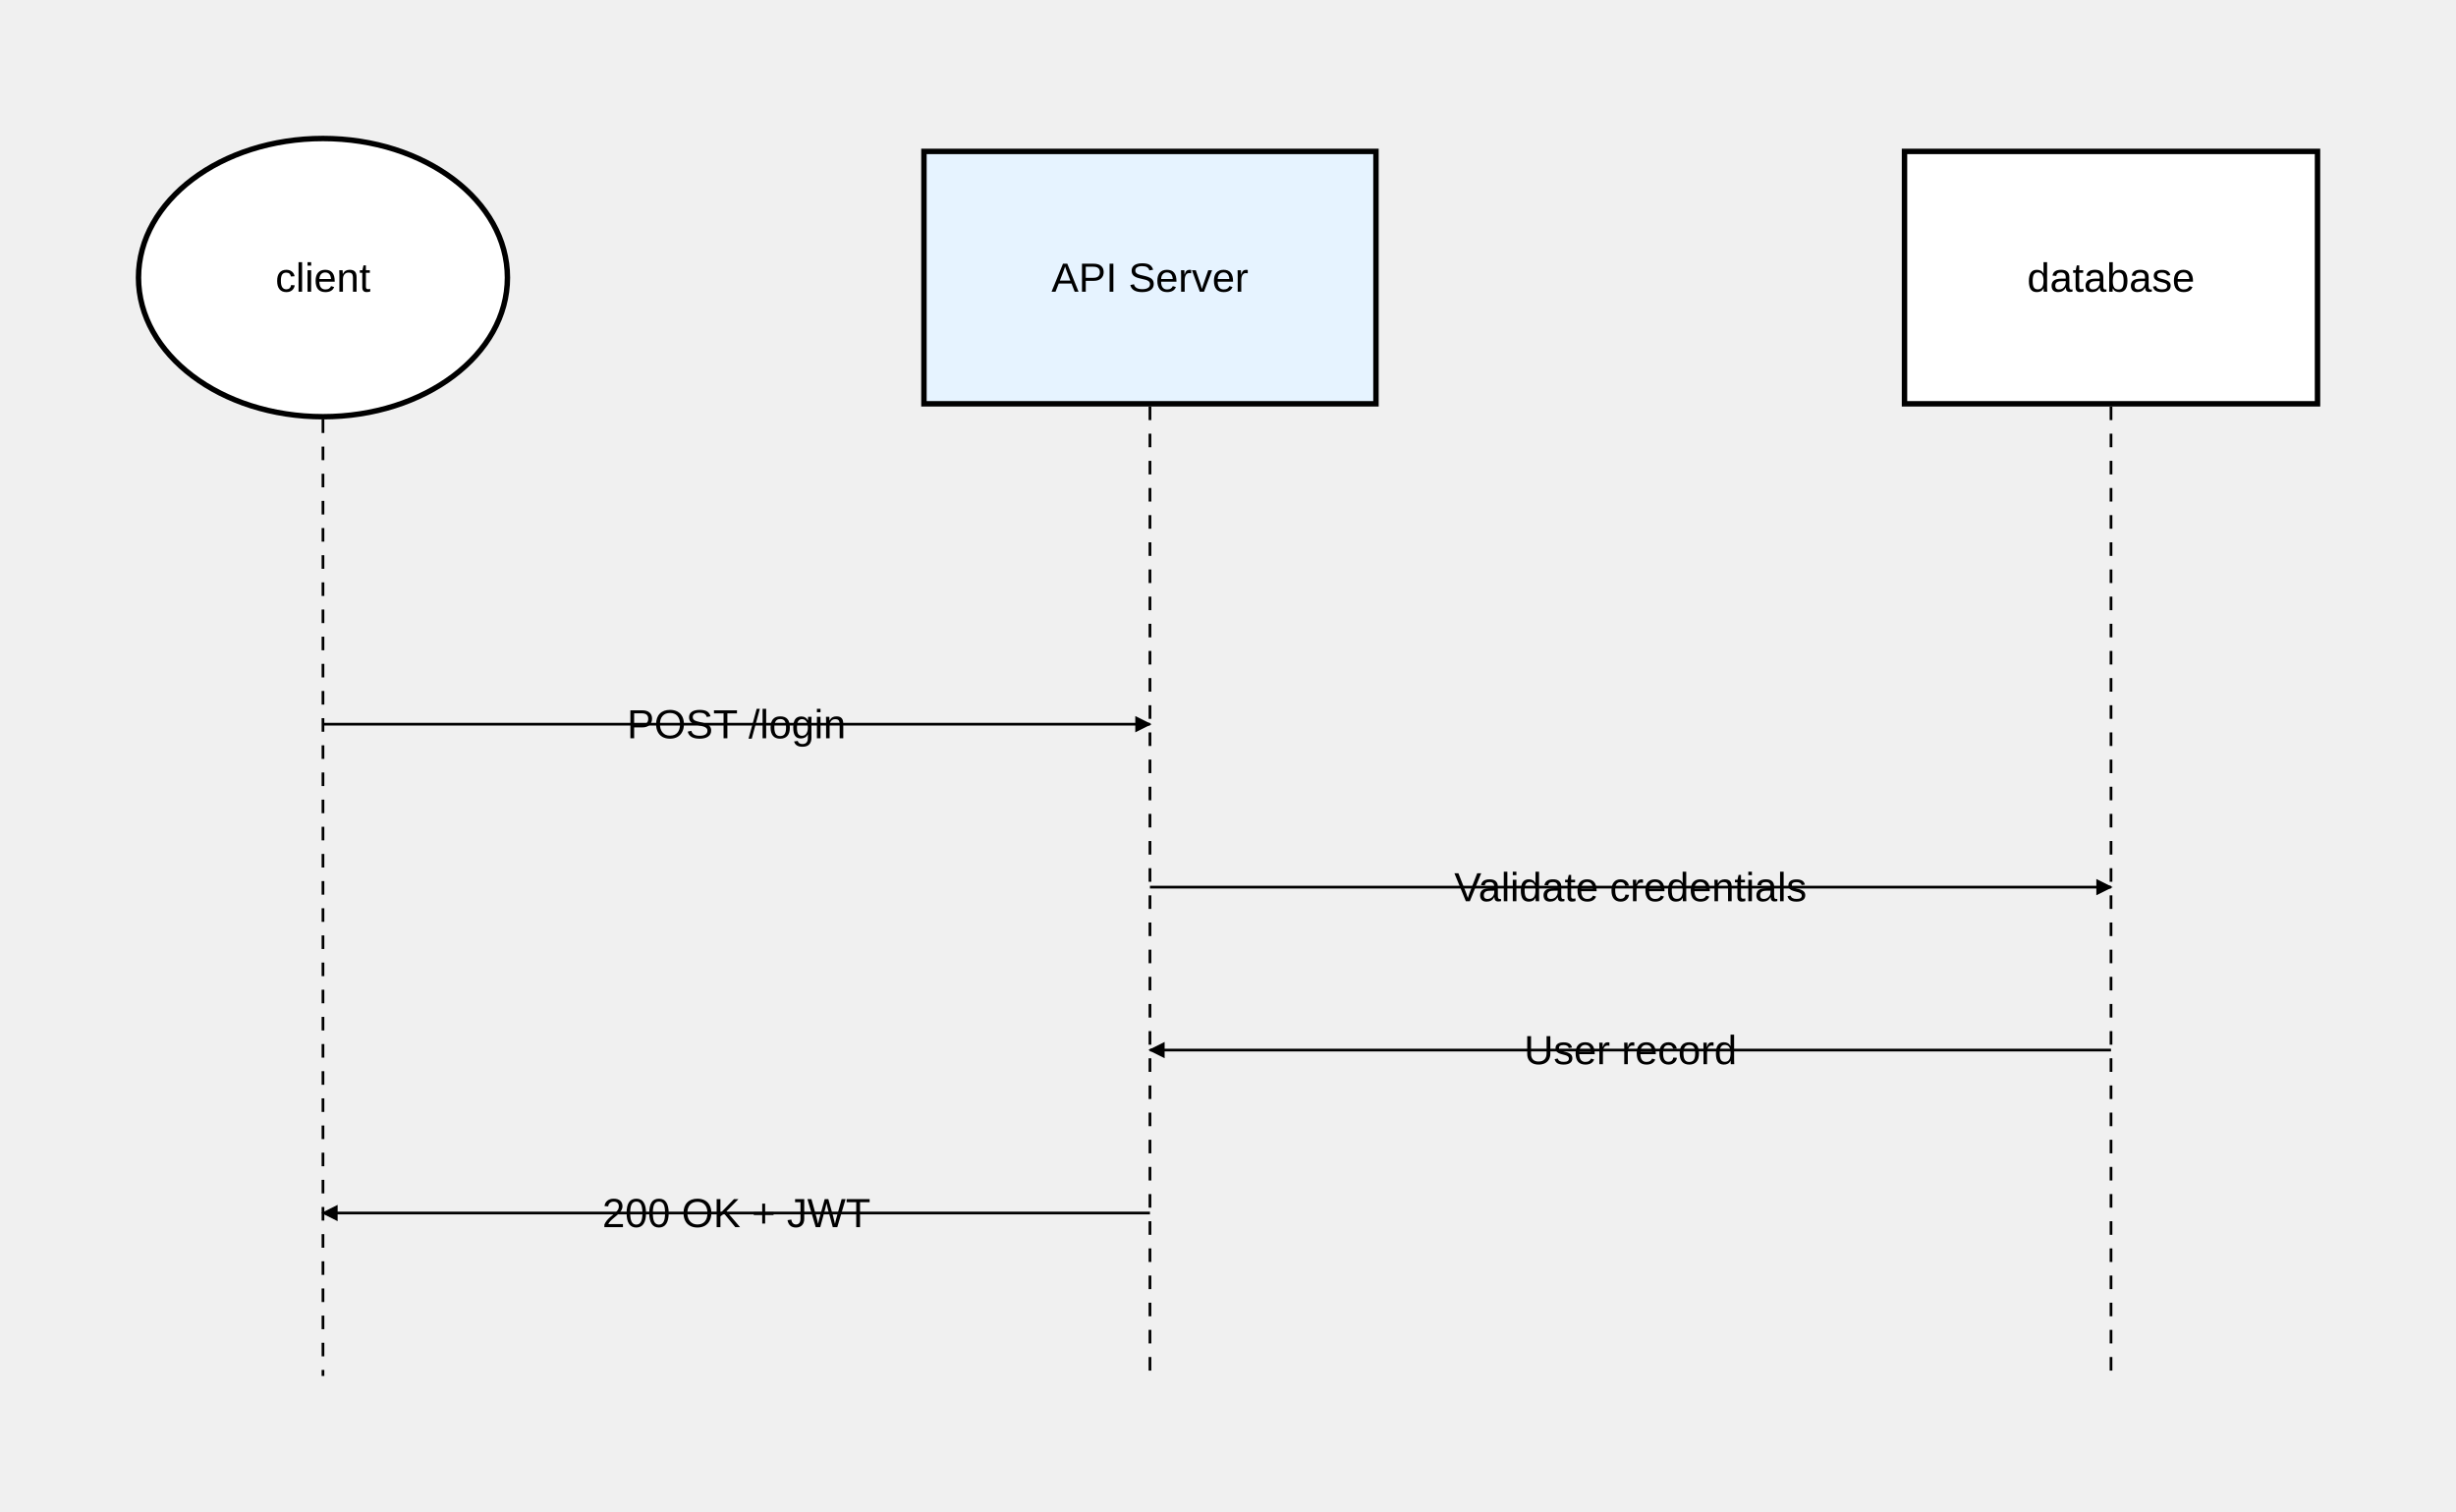
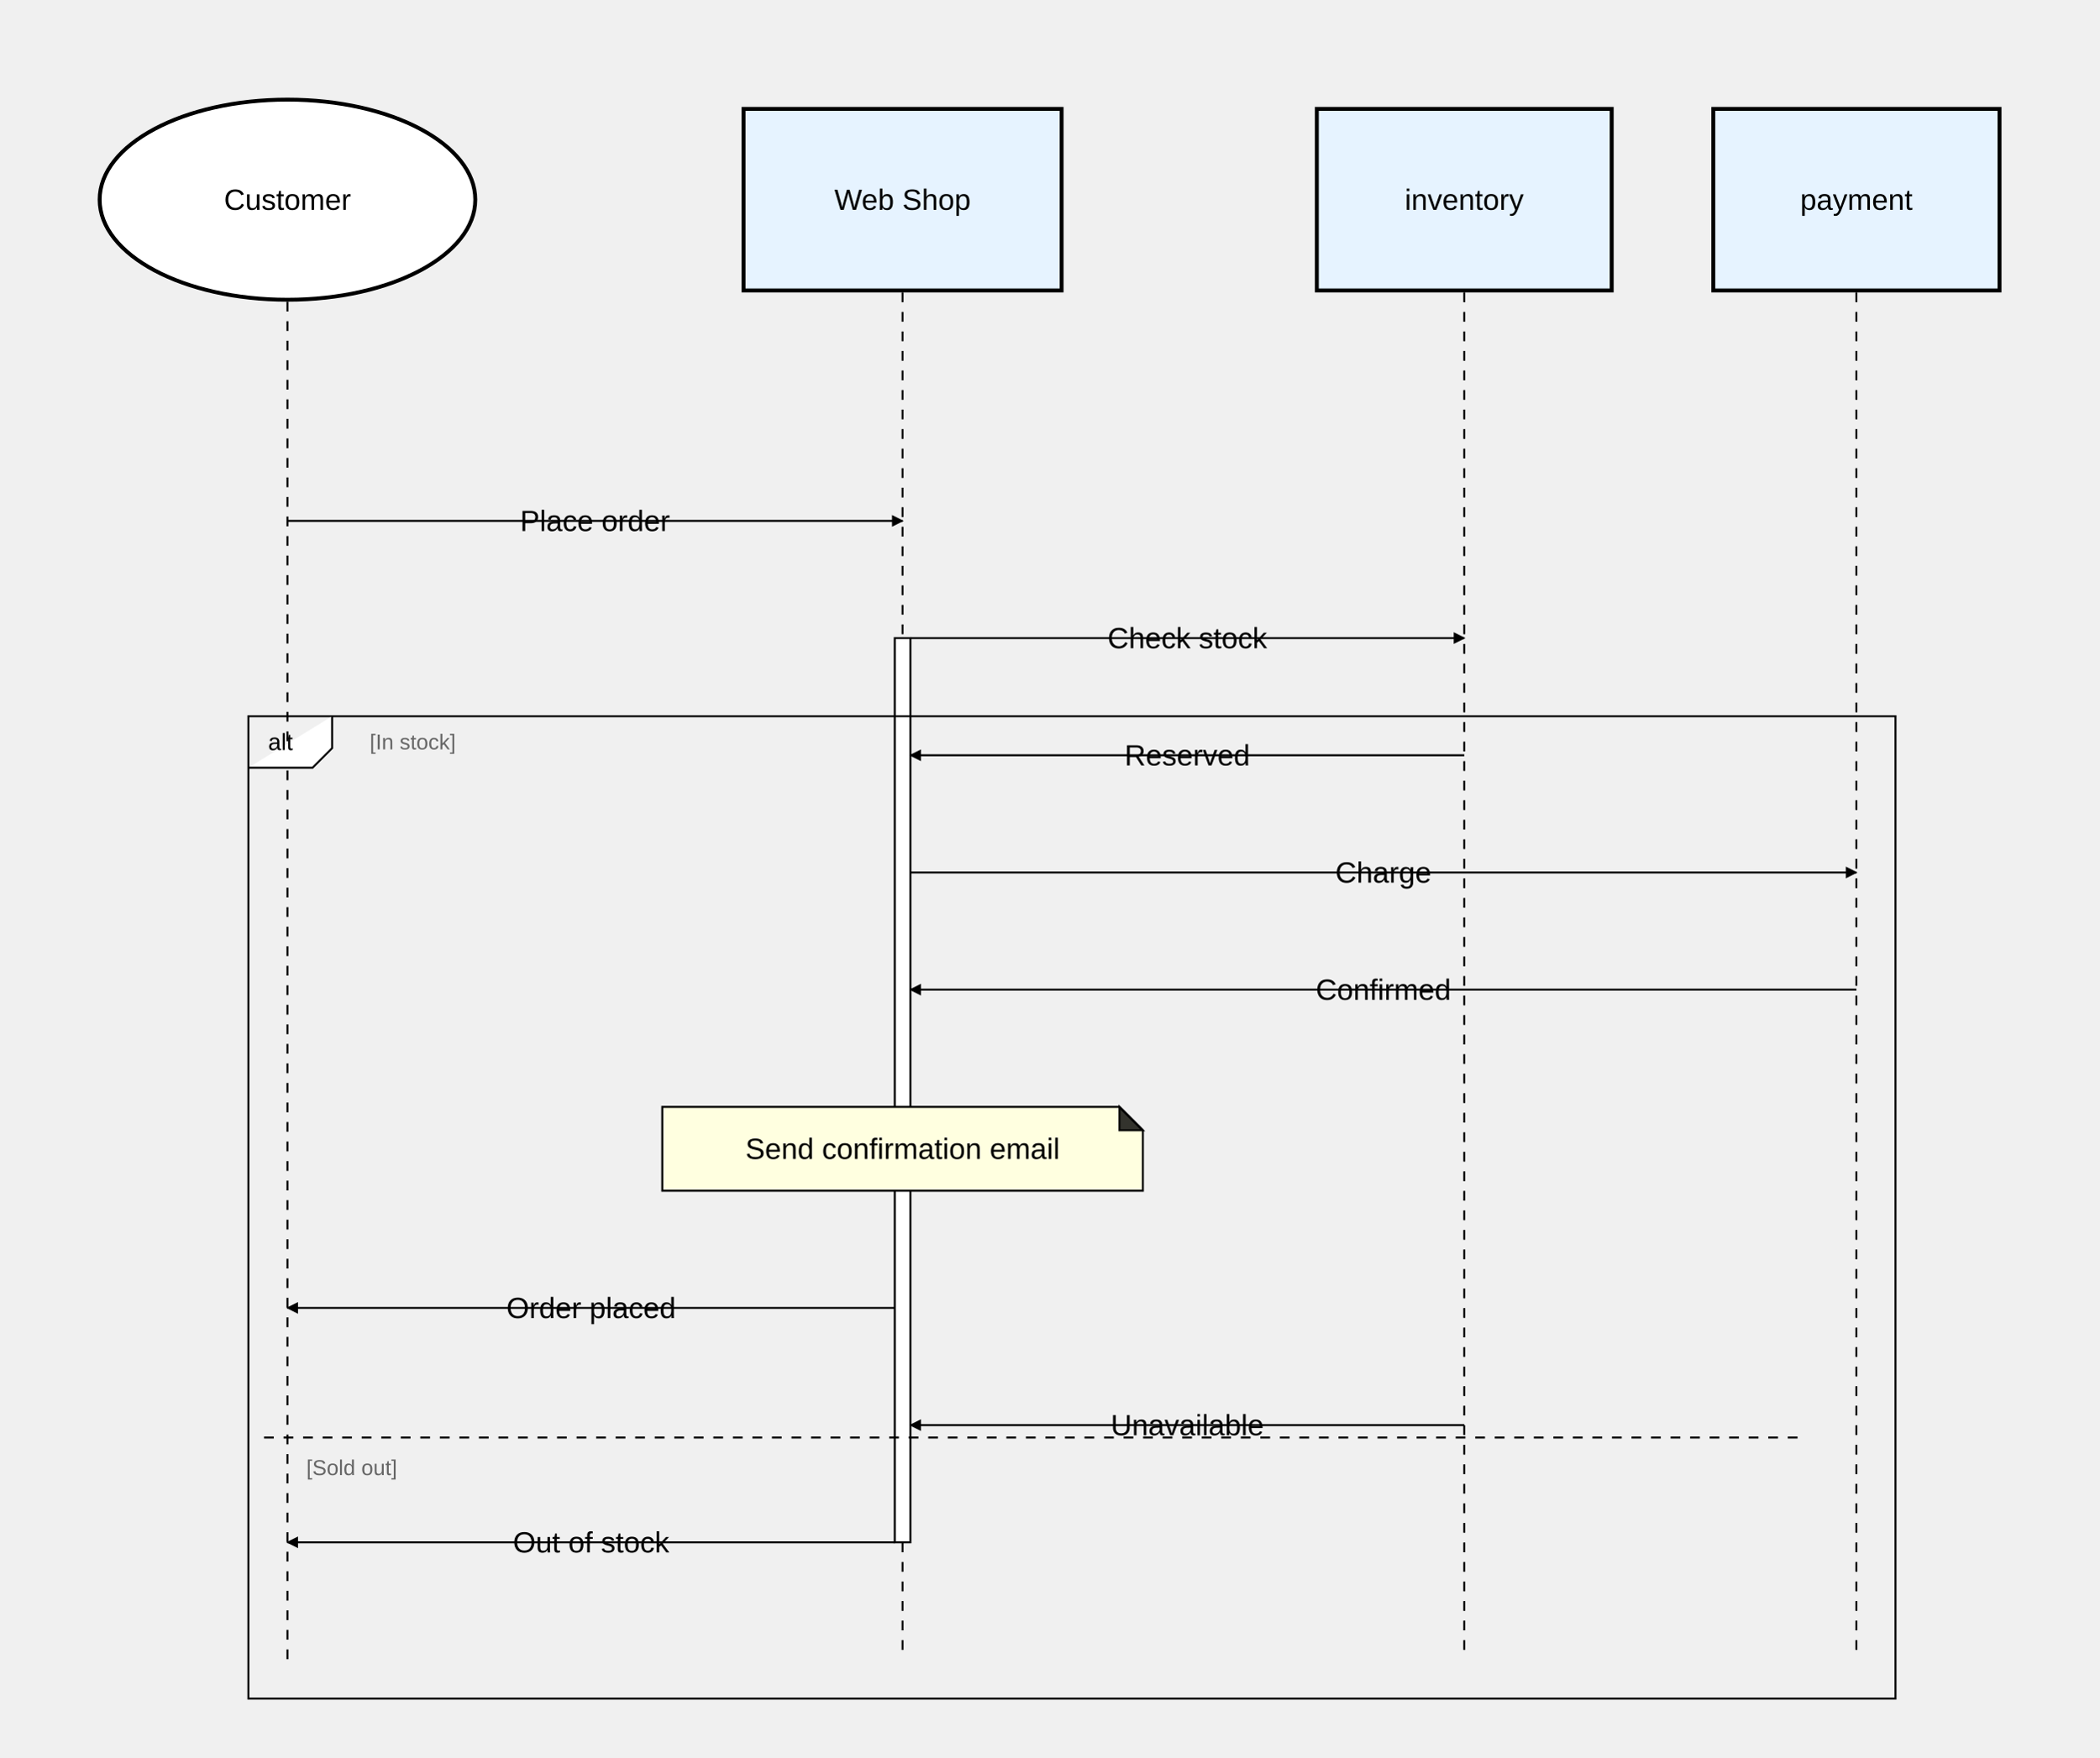
- <svg xmlns="http://www.w3.org/2000/svg" height="556.668" viewBox="0 0 904.424 556.668" width="904.424">
+ <svg xmlns="http://www.w3.org/2000/svg" height="899.611" viewBox="0 0 1074.532 899.611" width="1074.532">
  <defs>
    <marker id="arrow-right-black" markerHeight="6" markerWidth="6" orient="auto" refX="9" refY="5" viewBox="0 0 10 10">
      <path d="M 0 0 L 10 5 L 0 10 z" fill="black" fill-opacity="1" />
    </marker>
  </defs>
  <g transform="translate(50, 42.2228)">
    <g>
      <g>
        <g data-layer="lifeline">
-           <line fill-opacity="1" stroke="black" stroke-dasharray="5,5" stroke-linecap="butt" stroke-linejoin="miter" stroke-opacity="1" stroke-width="1" x1="68.932" x2="68.932" y1="112.223" y2="464.446" />
-           <line fill-opacity="1" stroke="black" stroke-dasharray="5,5" stroke-linecap="butt" stroke-linejoin="miter" stroke-opacity="1" stroke-width="1" x1="373.472" x2="373.472" y1="107.471" y2="464.446" />
-           <line fill-opacity="1" stroke="black" stroke-dasharray="5,5" stroke-linecap="butt" stroke-linejoin="miter" stroke-opacity="1" stroke-width="1" x1="727.379" x2="727.379" y1="107.471" y2="464.446" />
+           <line fill-opacity="1" stroke="black" stroke-dasharray="5,5" stroke-linecap="butt" stroke-linejoin="miter" stroke-opacity="1" stroke-width="1" x1="699.54" x2="699.54" y1="107.471" y2="807.388" />
+           <line fill-opacity="1" stroke="black" stroke-dasharray="5,5" stroke-linecap="butt" stroke-linejoin="miter" stroke-opacity="1" stroke-width="1" x1="412.014" x2="412.014" y1="107.471" y2="807.388" />
+           <line fill-opacity="1" stroke="black" stroke-dasharray="5,5" stroke-linecap="butt" stroke-linejoin="miter" stroke-opacity="1" stroke-width="1" x1="97.145" x2="97.145" y1="112.223" y2="807.388" />
+           <line fill-opacity="1" stroke="black" stroke-dasharray="5,5" stroke-linecap="butt" stroke-linejoin="miter" stroke-opacity="1" stroke-width="1" x1="900.273" x2="900.273" y1="107.471" y2="807.388" />
        </g>
        <g data-layer="content">
-           <ellipse cx="68.932" cy="60" fill="white" rx="67.932" ry="51.223" stroke="black" stroke-linecap="butt" stroke-linejoin="miter" stroke-opacity="1" stroke-width="2" />
-           <rect fill="rgb(230, 243, 255)" fill-opacity="1" height="92.943" rx="0" stroke="black" stroke-linecap="butt" stroke-linejoin="miter" stroke-opacity="1" stroke-width="2" width="166.457" x="290.243" y="13.529" />
-           <rect fill="white" height="92.943" rx="0" stroke="black" stroke-linecap="butt" stroke-linejoin="miter" stroke-opacity="1" stroke-width="2" width="152.089" x="651.335" y="13.529" />
+           <rect fill="rgb(230, 243, 255)" fill-opacity="1" height="92.943" rx="0" stroke="black" stroke-linecap="butt" stroke-linejoin="miter" stroke-opacity="1" stroke-width="2" width="150.949" x="624.065" y="13.529" />
+           <rect fill="rgb(230, 243, 255)" fill-opacity="1" height="92.943" rx="0" stroke="black" stroke-linecap="butt" stroke-linejoin="miter" stroke-opacity="1" stroke-width="2" width="162.795" x="330.617" y="13.529" />
+           <ellipse cx="97.145" cy="60" fill="white" rx="96.145" ry="51.223" stroke="black" stroke-linecap="butt" stroke-linejoin="miter" stroke-opacity="1" stroke-width="2" />
+           <rect fill="rgb(230, 243, 255)" fill-opacity="1" height="92.943" rx="0" stroke="black" stroke-linecap="butt" stroke-linejoin="miter" stroke-opacity="1" stroke-width="2" width="146.517" x="827.015" y="13.529" />
+         </g>
+         <g data-layer="activation">
+           <rect fill="white" fill-opacity="1" height="462.942" stroke="black" stroke-linecap="butt" stroke-linejoin="miter" stroke-opacity="1" stroke-width="1" width="8" x="408.014" y="284.446" />
+         </g>
+         <g data-layer="fragment">
+           <rect fill="none" height="502.942" stroke="black" stroke-linecap="butt" stroke-linejoin="miter" stroke-opacity="1" stroke-width="1" width="843.128" x="77.145" y="324.446" />
+           <path d="M 120.002 324.446 L 120.002 340.8 L 110.002 350.8 L 77.145 350.8" fill="white" fill-opacity="1" stroke="black" stroke-linecap="butt" stroke-linejoin="miter" stroke-opacity="1" stroke-width="1" />
+           <line stroke="black" stroke-dasharray="5,5" stroke-linecap="butt" stroke-linejoin="miter" stroke-opacity="1" stroke-width="1" x1="85.145" x2="872.273" y1="693.742" y2="693.742" />
+         </g>
+         <g data-layer="note">
+           <path d="M 289.007 524.446 L 523.022 524.446 L 535.022 536.446 L 535.022 567.388 L 289.007 567.388 L 289.007 524.446 Z" fill="lightyellow" fill-opacity="1" stroke="black" stroke-linecap="butt" stroke-linejoin="miter" stroke-opacity="1" stroke-width="1" />
+           <path d="M 523.022 524.446 L 535.022 536.446 L 523.022 536.446 Z" fill="color(srgb 1 1 0.878 / 0.8)" fill-opacity="0.8" stroke="black" stroke-linecap="butt" stroke-linejoin="miter" stroke-opacity="1" stroke-width="1" />
+           <path d="M 523.022 524.446 L 535.022 536.446" fill="none" stroke="black" stroke-linecap="butt" stroke-linejoin="miter" stroke-opacity="1" stroke-width="1" />
        </g>
        <g data-layer="arrow">
-           <path d="M 68.932 224.446 L 373.472 224.446" fill="none" marker-end="url(#arrow-right-black)" stroke="black" stroke-linecap="butt" stroke-linejoin="miter" stroke-opacity="1" stroke-width="1" />
-           <path d="M 373.472 284.446 L 727.379 284.446" fill="none" marker-end="url(#arrow-right-black)" stroke="black" stroke-linecap="butt" stroke-linejoin="miter" stroke-opacity="1" stroke-width="1" />
-           <path d="M 727.379 344.446 L 373.472 344.446" fill="none" marker-end="url(#arrow-right-black)" stroke="black" stroke-linecap="butt" stroke-linejoin="miter" stroke-opacity="1" stroke-width="1" />
-           <path d="M 373.472 404.446 L 68.932 404.446" fill="none" marker-end="url(#arrow-right-black)" stroke="black" stroke-linecap="butt" stroke-linejoin="miter" stroke-opacity="1" stroke-width="1" />
+           <path d="M 97.145 224.446 L 412.014 224.446" fill="none" marker-end="url(#arrow-right-black)" stroke="black" stroke-linecap="butt" stroke-linejoin="miter" stroke-opacity="1" stroke-width="1" />
+           <path d="M 416.014 284.446 L 699.54 284.446" fill="none" marker-end="url(#arrow-right-black)" stroke="black" stroke-linecap="butt" stroke-linejoin="miter" stroke-opacity="1" stroke-width="1" />
+           <path d="M 699.54 344.446 L 416.014 344.446" fill="none" marker-end="url(#arrow-right-black)" stroke="black" stroke-linecap="butt" stroke-linejoin="miter" stroke-opacity="1" stroke-width="1" />
+           <path d="M 416.014 404.446 L 900.273 404.446" fill="none" marker-end="url(#arrow-right-black)" stroke="black" stroke-linecap="butt" stroke-linejoin="miter" stroke-opacity="1" stroke-width="1" />
+           <path d="M 900.273 464.446 L 416.014 464.446" fill="none" marker-end="url(#arrow-right-black)" stroke="black" stroke-linecap="butt" stroke-linejoin="miter" stroke-opacity="1" stroke-width="1" />
+           <path d="M 408.014 627.388 L 97.145 627.388" fill="none" marker-end="url(#arrow-right-black)" stroke="black" stroke-linecap="butt" stroke-linejoin="miter" stroke-opacity="1" stroke-width="1" />
+           <path d="M 699.54 687.388 L 416.014 687.388" fill="none" marker-end="url(#arrow-right-black)" stroke="black" stroke-linecap="butt" stroke-linejoin="miter" stroke-opacity="1" stroke-width="1" />
+           <path d="M 408.014 747.388 L 97.145 747.388" fill="none" marker-end="url(#arrow-right-black)" stroke="black" stroke-linecap="butt" stroke-linejoin="miter" stroke-opacity="1" stroke-width="1" />
        </g>
        <g data-layer="text">
-           <text dominant-baseline="central" font-family="Arial" font-size="15" text-anchor="middle" x="68.932" y="37.057">
-             <tspan dy="22.943" x="68.932">client</tspan>
+           <text dominant-baseline="central" font-family="Arial" font-size="15" text-anchor="middle" x="699.54" y="37.057">
+             <tspan dy="22.943" x="699.54">inventory</tspan>
          </text>
-           <text dominant-baseline="central" font-family="Arial" font-size="15" text-anchor="middle" x="373.472" y="37.057">
-             <tspan dy="22.943" x="373.472">API Server</tspan>
+           <text dominant-baseline="central" font-family="Arial" font-size="15" text-anchor="middle" x="412.014" y="37.057">
+             <tspan dy="22.943" x="412.014">Web Shop</tspan>
          </text>
-           <text dominant-baseline="central" font-family="Arial" font-size="15" text-anchor="middle" x="727.379" y="37.057">
-             <tspan dy="22.943" x="727.379">database</tspan>
+           <text dominant-baseline="central" font-family="Arial" font-size="15" text-anchor="middle" x="97.145" y="37.057">
+             <tspan dy="22.943" x="97.145">Customer</tspan>
          </text>
-           <text dominant-baseline="central" font-family="Arial" font-size="15" text-anchor="middle" x="221.202" y="201.503">
-             <tspan dy="22.943" x="221.202">POST /login</tspan>
+           <text dominant-baseline="central" font-family="Arial" font-size="15" text-anchor="middle" x="900.273" y="37.057">
+             <tspan dy="22.943" x="900.273">payment</tspan>
          </text>
-           <text dominant-baseline="central" font-family="Arial" font-size="15" text-anchor="middle" x="550.426" y="261.503">
-             <tspan dy="22.943" x="550.426">Validate credentials</tspan>
+           <text dominant-baseline="central" fill="black" fill-opacity="1" font-family="Arial" font-size="12" text-anchor="middle" x="93.574" y="319.269">
+             <tspan dy="18.354" x="93.574">alt</tspan>
          </text>
-           <text dominant-baseline="central" font-family="Arial" font-size="15" text-anchor="middle" x="550.426" y="321.503">
-             <tspan dy="22.943" x="550.426">User record</tspan>
+           <text dominant-baseline="central" fill="rgb(102, 102, 102)" fill-opacity="1" font-family="Arial" font-size="11" text-anchor="middle" x="161.272" y="320.798">
+             <tspan dy="16.825" x="161.272">[In stock]</tspan>
          </text>
-           <text dominant-baseline="central" font-family="Arial" font-size="15" text-anchor="middle" x="221.202" y="381.503">
-             <tspan dy="22.943" x="221.202">200 OK + JWT</tspan>
+           <text dominant-baseline="central" fill="rgb(102, 102, 102)" fill-opacity="1" font-family="Arial" font-size="11" text-anchor="middle" x="130.052" y="692.33">
+             <tspan dy="16.825" x="130.052">[Sold out]</tspan>
+           </text>
+           <text dominant-baseline="central" font-family="Arial" font-size="15" text-anchor="middle" x="412.014" y="522.974">
+             <tspan dy="22.943" x="412.014">Send confirmation email</tspan>
+           </text>
+           <text dominant-baseline="central" font-family="Arial" font-size="15" text-anchor="middle" x="254.58" y="201.503">
+             <tspan dy="22.943" x="254.58">Place order</tspan>
+           </text>
+           <text dominant-baseline="central" font-family="Arial" font-size="15" text-anchor="middle" x="557.777" y="261.503">
+             <tspan dy="22.943" x="557.777">Check stock</tspan>
+           </text>
+           <text dominant-baseline="central" font-family="Arial" font-size="15" text-anchor="middle" x="557.777" y="321.503">
+             <tspan dy="22.943" x="557.777">Reserved</tspan>
+           </text>
+           <text dominant-baseline="central" font-family="Arial" font-size="15" text-anchor="middle" x="658.144" y="381.503">
+             <tspan dy="22.943" x="658.144">Charge</tspan>
+           </text>
+           <text dominant-baseline="central" font-family="Arial" font-size="15" text-anchor="middle" x="658.144" y="441.503">
+             <tspan dy="22.943" x="658.144">Confirmed</tspan>
+           </text>
+           <text dominant-baseline="central" font-family="Arial" font-size="15" text-anchor="middle" x="252.58" y="604.446">
+             <tspan dy="22.943" x="252.58">Order placed</tspan>
+           </text>
+           <text dominant-baseline="central" font-family="Arial" font-size="15" text-anchor="middle" x="557.777" y="664.446">
+             <tspan dy="22.943" x="557.777">Unavailable</tspan>
+           </text>
+           <text dominant-baseline="central" font-family="Arial" font-size="15" text-anchor="middle" x="252.58" y="724.446">
+             <tspan dy="22.943" x="252.58">Out of stock</tspan>
          </text>
        </g>
      </g>
    </g>
  </g>
</svg>
